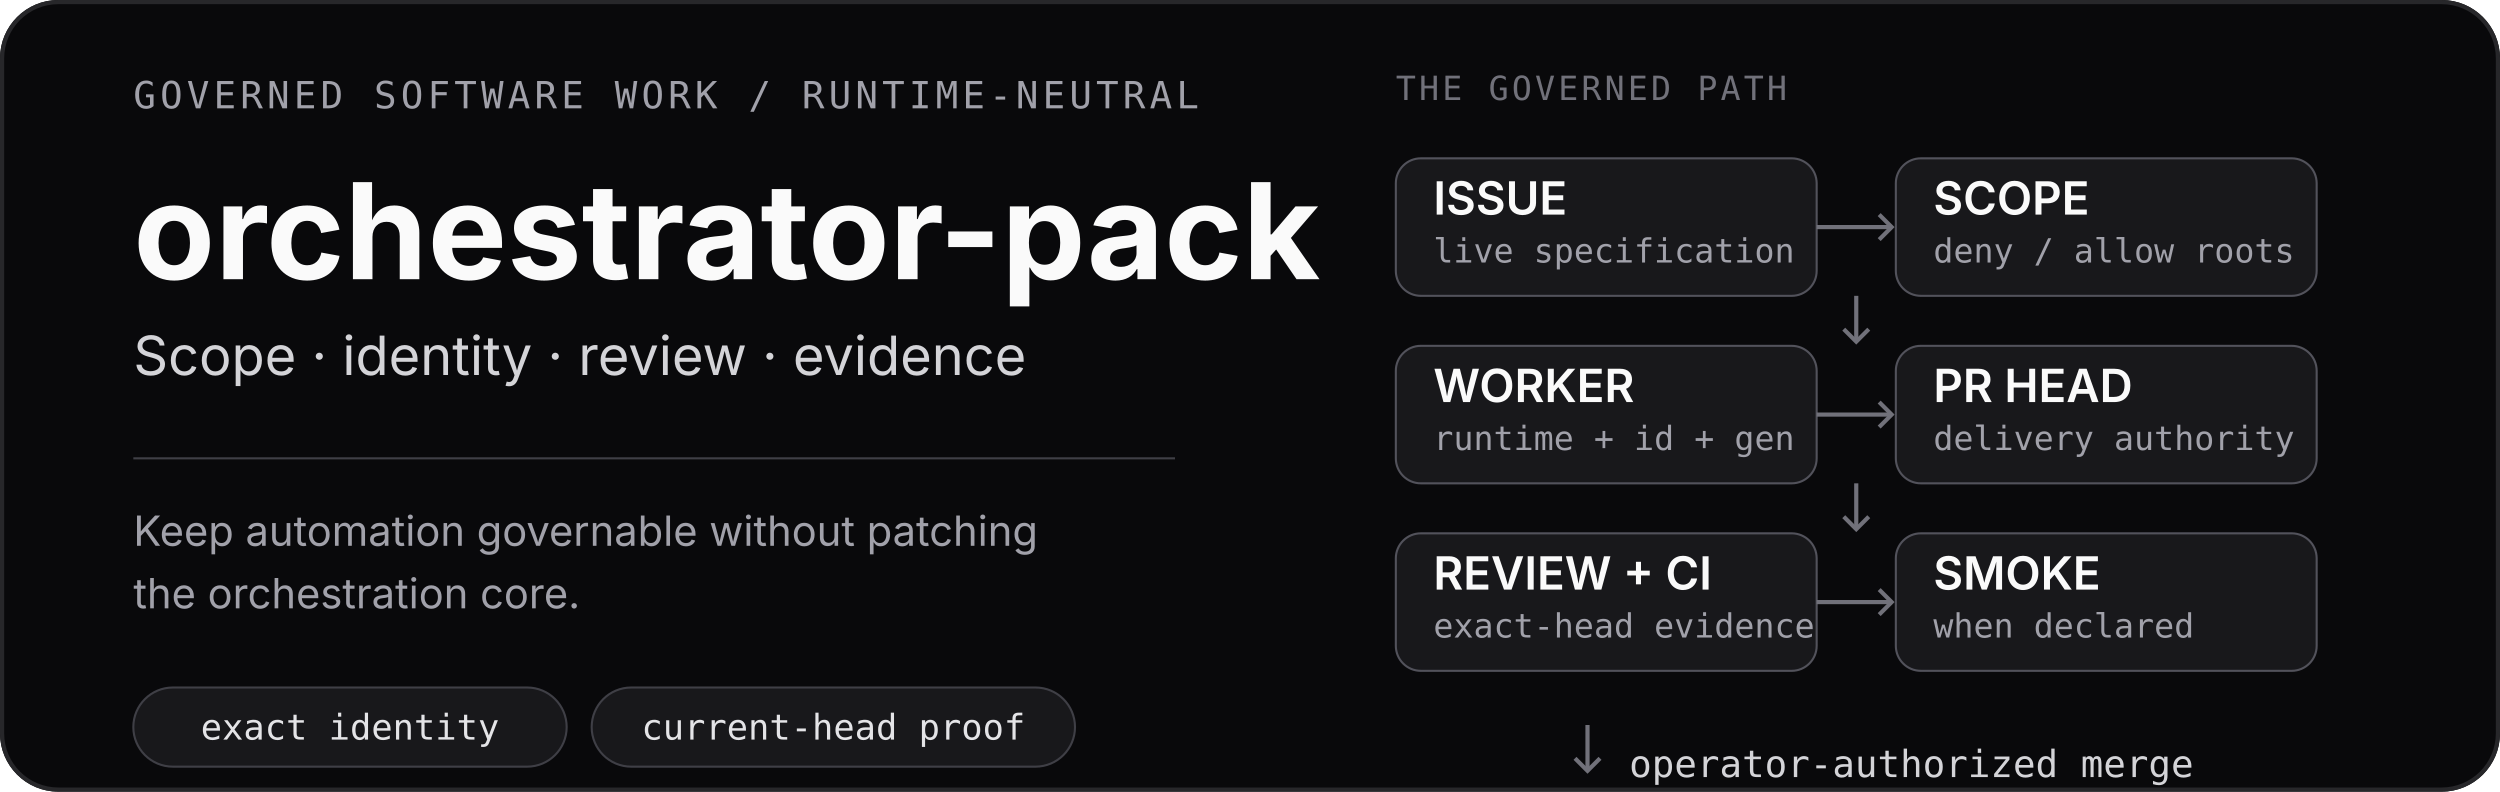
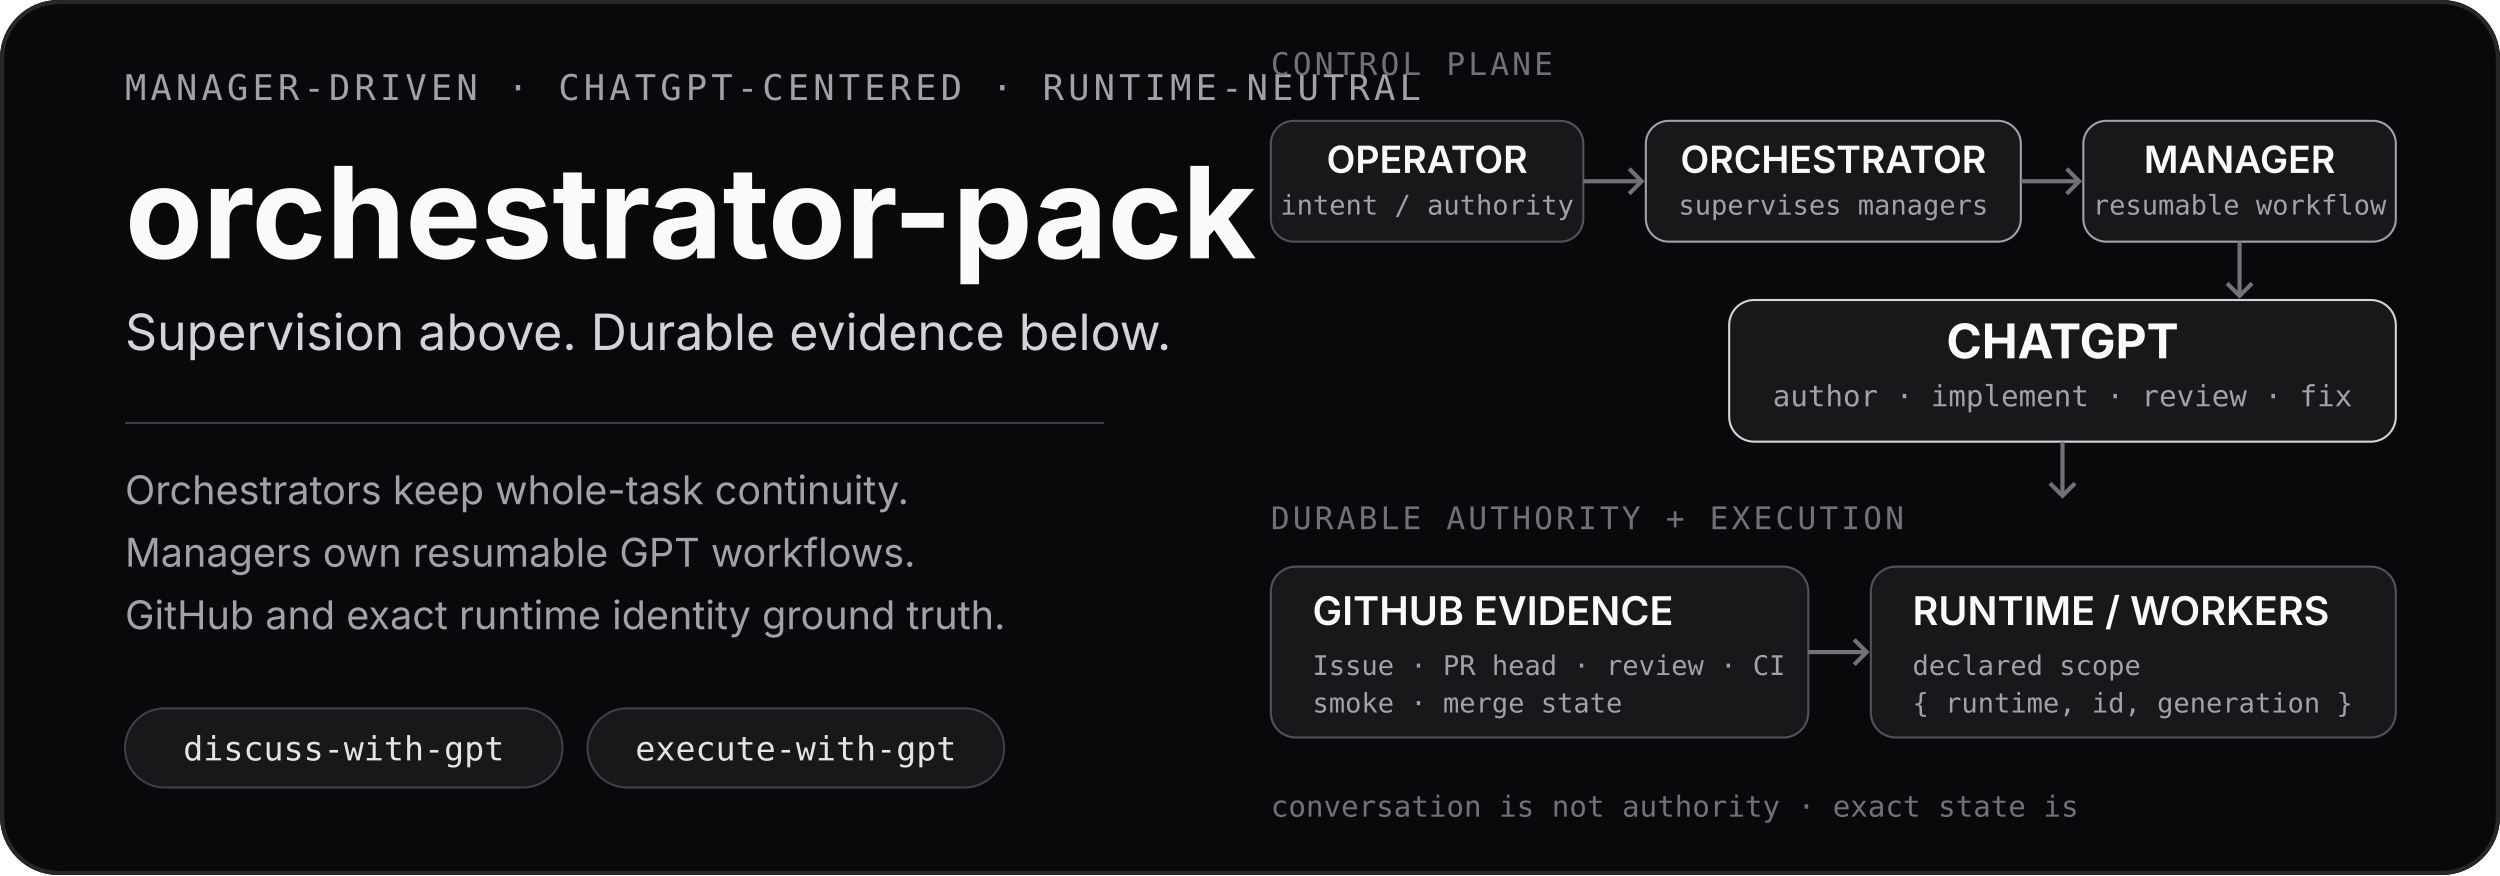
- <svg xmlns="http://www.w3.org/2000/svg" width="1200" height="380" viewBox="0 0 1200 380" role="img" aria-labelledby="title desc">
-   <rect width="1200" height="380" rx="28" fill="#09090b" />
-   <rect x="1" y="1" width="1198" height="378" rx="27" fill="none" stroke="#27272a" stroke-width="2" />
-   <g transform="translate(64 52)">
-     <text x="0" y="0" fill="#a1a1aa" font-size="18" font-family="ui-monospace, SFMono-Regular, Menlo, monospace" letter-spacing="2">GOVERNED SOFTWARE WORK / RUNTIME-NEUTRAL</text>
-     <text x="0" y="82" fill="#fafafa" font-size="64" font-weight="700" font-family="-apple-system, BlinkMacSystemFont, Segoe UI, sans-serif">orchestrator-pack</text>
-     <text x="0" y="128" fill="#d4d4d8" font-size="26" font-family="-apple-system, BlinkMacSystemFont, Segoe UI, sans-serif">Scope · identity · review · evidence</text>
-     <line x1="0" y1="168" x2="500" y2="168" stroke="#3f3f46" stroke-width="1" />
-     <text x="0" y="210" fill="#a1a1aa" font-size="20" font-family="-apple-system, BlinkMacSystemFont, Segoe UI, sans-serif">Keep automation governable without patching</text>
-     <text x="0" y="240" fill="#a1a1aa" font-size="20" font-family="-apple-system, BlinkMacSystemFont, Segoe UI, sans-serif">the orchestration core.</text>
-     <g transform="translate(0 278)">
-       <rect width="208" height="38" rx="19" fill="#18181b" stroke="#3f3f46" />
-       <text x="104" y="25" text-anchor="middle" fill="#e4e4e7" font-size="17" font-family="ui-monospace, SFMono-Regular, Menlo, monospace">exact identity</text>
-       <rect x="220" width="232" height="38" rx="19" fill="#18181b" stroke="#3f3f46" />
-       <text x="336" y="25" text-anchor="middle" fill="#e4e4e7" font-size="17" font-family="ui-monospace, SFMono-Regular, Menlo, monospace">current-head proof</text>
+ <svg xmlns="http://www.w3.org/2000/svg" width="1200" height="420" viewBox="0 0 1200 420" role="img" aria-labelledby="title desc">
+   <rect width="1200" height="420" rx="28" fill="#09090b" />
+   <rect x="1" y="1" width="1198" height="418" rx="27" fill="none" stroke="#27272a" stroke-width="2" />
+   <g transform="translate(60 48)">
+     <text x="0" y="0" fill="#a1a1aa" font-size="17" font-family="ui-monospace, SFMono-Regular, Menlo, monospace" letter-spacing="2">MANAGER-DRIVEN · CHATGPT-CENTERED · RUNTIME-NEUTRAL</text>
+     <text x="0" y="76" fill="#fafafa" font-size="61" font-weight="700" font-family="-apple-system, BlinkMacSystemFont, Segoe UI, sans-serif">orchestrator-pack</text>
+     <text x="0" y="120" fill="#d4d4d8" font-size="24" font-family="-apple-system, BlinkMacSystemFont, Segoe UI, sans-serif">Supervision above. Durable evidence below.</text>
+     <line x1="0" y1="155" x2="470" y2="155" stroke="#3f3f46" />
+     <text x="0" y="194" fill="#a1a1aa" font-size="19" font-family="-apple-system, BlinkMacSystemFont, Segoe UI, sans-serif">Orchestrators keep whole-task continuity.</text>
+     <text x="0" y="224" fill="#a1a1aa" font-size="19" font-family="-apple-system, BlinkMacSystemFont, Segoe UI, sans-serif">Managers own resumable GPT workflows.</text>
+     <text x="0" y="254" fill="#a1a1aa" font-size="19" font-family="-apple-system, BlinkMacSystemFont, Segoe UI, sans-serif">GitHub and exact runtime identity ground truth.</text>
+     <g transform="translate(0 292)">
+       <rect width="210" height="38" rx="19" fill="#18181b" stroke="#3f3f46" />
+       <text x="105" y="25" text-anchor="middle" fill="#e4e4e7" font-size="16" font-family="ui-monospace, SFMono-Regular, Menlo, monospace">discuss-with-gpt</text>
+       <rect x="222" width="200" height="38" rx="19" fill="#18181b" stroke="#3f3f46" />
+       <text x="322" y="25" text-anchor="middle" fill="#e4e4e7" font-size="16" font-family="ui-monospace, SFMono-Regular, Menlo, monospace">execute-with-gpt</text>
    </g>
  </g>
-   <g transform="translate(670 48)">
-     <text x="0" y="0" fill="#71717a" font-size="16" font-family="ui-monospace, SFMono-Regular, Menlo, monospace" letter-spacing="1.5">THE GOVERNED PATH</text>
-     <g transform="translate(0 28)">
-       <rect x="0" y="0" width="202" height="66" rx="12" fill="#18181b" stroke="#52525b" />
-       <text x="18" y="27" fill="#fafafa" font-size="22" font-weight="600" font-family="-apple-system, BlinkMacSystemFont, Segoe UI, sans-serif">ISSUE</text>
-       <text x="18" y="50" fill="#a1a1aa" font-size="16" font-family="ui-monospace, SFMono-Regular, Menlo, monospace">live specification</text>
-       <line x1="202" y1="33" x2="238" y2="33" stroke="#71717a" stroke-width="2" />
-       <path d="M232 27 L238 33 L232 39" fill="none" stroke="#71717a" stroke-width="2" />
-       <rect x="240" y="0" width="202" height="66" rx="12" fill="#18181b" stroke="#52525b" />
-       <text x="258" y="27" fill="#fafafa" font-size="22" font-weight="600" font-family="-apple-system, BlinkMacSystemFont, Segoe UI, sans-serif">SCOPE</text>
-       <text x="258" y="50" fill="#a1a1aa" font-size="16" font-family="ui-monospace, SFMono-Regular, Menlo, monospace">deny / allow roots</text>
+   <g transform="translate(610 36)">
+     <text x="0" y="0" fill="#71717a" font-size="15" font-family="ui-monospace, SFMono-Regular, Menlo, monospace" letter-spacing="1.5">CONTROL PLANE</text>
+     <g transform="translate(0 22)">
+       <rect x="0" y="0" width="150" height="58" rx="11" fill="#18181b" stroke="#52525b" />
+       <text x="75" y="25" text-anchor="middle" fill="#fafafa" font-size="18" font-weight="600" font-family="-apple-system, BlinkMacSystemFont, Segoe UI, sans-serif">OPERATOR</text>
+       <text x="75" y="45" text-anchor="middle" fill="#a1a1aa" font-size="13" font-family="ui-monospace, SFMono-Regular, Menlo, monospace">intent / authority</text>
+       <line x1="150" y1="29" x2="178" y2="29" stroke="#71717a" stroke-width="2" />
+       <path d="M172 23 L178 29 L172 35" fill="none" stroke="#71717a" stroke-width="2" />
+       <rect x="180" y="0" width="180" height="58" rx="11" fill="#18181b" stroke="#a1a1aa" />
+       <text x="270" y="25" text-anchor="middle" fill="#fafafa" font-size="18" font-weight="600" font-family="-apple-system, BlinkMacSystemFont, Segoe UI, sans-serif">ORCHESTRATOR</text>
+       <text x="270" y="45" text-anchor="middle" fill="#a1a1aa" font-size="13" font-family="ui-monospace, SFMono-Regular, Menlo, monospace">supervises managers</text>
+       <line x1="360" y1="29" x2="388" y2="29" stroke="#71717a" stroke-width="2" />
+       <path d="M382 23 L388 29 L382 35" fill="none" stroke="#71717a" stroke-width="2" />
+       <rect x="390" y="0" width="150" height="58" rx="11" fill="#18181b" stroke="#a1a1aa" />
+       <text x="465" y="25" text-anchor="middle" fill="#fafafa" font-size="18" font-weight="600" font-family="-apple-system, BlinkMacSystemFont, Segoe UI, sans-serif">MANAGER</text>
+       <text x="465" y="45" text-anchor="middle" fill="#a1a1aa" font-size="13" font-family="ui-monospace, SFMono-Regular, Menlo, monospace">resumable workflow</text>
    </g>
-     <line x1="221" y1="94" x2="221" y2="116" stroke="#71717a" stroke-width="2" />
-     <path d="M215 110 L221 116 L227 110" fill="none" stroke="#71717a" stroke-width="2" />
-     <g transform="translate(0 118)">
-       <rect x="0" y="0" width="202" height="66" rx="12" fill="#18181b" stroke="#52525b" />
-       <text x="18" y="27" fill="#fafafa" font-size="22" font-weight="600" font-family="-apple-system, BlinkMacSystemFont, Segoe UI, sans-serif">WORKER</text>
-       <text x="18" y="50" fill="#a1a1aa" font-size="16" font-family="ui-monospace, SFMono-Regular, Menlo, monospace">runtime + id + gen</text>
-       <line x1="202" y1="33" x2="238" y2="33" stroke="#71717a" stroke-width="2" />
-       <path d="M232 27 L238 33 L232 39" fill="none" stroke="#71717a" stroke-width="2" />
-       <rect x="240" y="0" width="202" height="66" rx="12" fill="#18181b" stroke="#52525b" />
-       <text x="258" y="27" fill="#fafafa" font-size="22" font-weight="600" font-family="-apple-system, BlinkMacSystemFont, Segoe UI, sans-serif">PR HEAD</text>
-       <text x="258" y="50" fill="#a1a1aa" font-size="16" font-family="ui-monospace, SFMono-Regular, Menlo, monospace">delivery authority</text>
+     <line x1="465" y1="80" x2="465" y2="106" stroke="#71717a" stroke-width="2" />
+     <path d="M459 100 L465 106 L471 100" fill="none" stroke="#71717a" stroke-width="2" />
+     <g transform="translate(220 108)">
+       <rect width="320" height="68" rx="12" fill="#18181b" stroke="#d4d4d8" />
+       <text x="160" y="28" text-anchor="middle" fill="#fafafa" font-size="23" font-weight="650" font-family="-apple-system, BlinkMacSystemFont, Segoe UI, sans-serif">CHATGPT</text>
+       <text x="160" y="51" text-anchor="middle" fill="#a1a1aa" font-size="14" font-family="ui-monospace, SFMono-Regular, Menlo, monospace">author · implement · review · fix</text>
    </g>
-     <line x1="221" y1="184" x2="221" y2="206" stroke="#71717a" stroke-width="2" />
-     <path d="M215 200 L221 206 L227 200" fill="none" stroke="#71717a" stroke-width="2" />
-     <g transform="translate(0 208)">
-       <rect x="0" y="0" width="202" height="66" rx="12" fill="#18181b" stroke="#52525b" />
-       <text x="18" y="27" fill="#fafafa" font-size="22" font-weight="600" font-family="-apple-system, BlinkMacSystemFont, Segoe UI, sans-serif">REVIEW + CI</text>
-       <text x="18" y="50" fill="#a1a1aa" font-size="16" font-family="ui-monospace, SFMono-Regular, Menlo, monospace">exact-head evidence</text>
-       <line x1="202" y1="33" x2="238" y2="33" stroke="#71717a" stroke-width="2" />
-       <path d="M232 27 L238 33 L232 39" fill="none" stroke="#71717a" stroke-width="2" />
-       <rect x="240" y="0" width="202" height="66" rx="12" fill="#18181b" stroke="#52525b" />
-       <text x="258" y="27" fill="#fafafa" font-size="22" font-weight="600" font-family="-apple-system, BlinkMacSystemFont, Segoe UI, sans-serif">SMOKE</text>
-       <text x="258" y="50" fill="#a1a1aa" font-size="16" font-family="ui-monospace, SFMono-Regular, Menlo, monospace">when declared</text>
+     <line x1="380" y1="176" x2="380" y2="202" stroke="#71717a" stroke-width="2" />
+     <path d="M374 196 L380 202 L386 196" fill="none" stroke="#71717a" stroke-width="2" />
+     <text x="0" y="218" fill="#71717a" font-size="15" font-family="ui-monospace, SFMono-Regular, Menlo, monospace" letter-spacing="1.5">DURABLE AUTHORITY + EXECUTION</text>
+     <g transform="translate(0 236)">
+       <rect x="0" y="0" width="258" height="82" rx="12" fill="#18181b" stroke="#52525b" />
+       <text x="20" y="28" fill="#fafafa" font-size="19" font-weight="600" font-family="-apple-system, BlinkMacSystemFont, Segoe UI, sans-serif">GITHUB EVIDENCE</text>
+       <text x="20" y="52" fill="#a1a1aa" font-size="13" font-family="ui-monospace, SFMono-Regular, Menlo, monospace">Issue · PR head · review · CI</text>
+       <text x="20" y="70" fill="#a1a1aa" font-size="13" font-family="ui-monospace, SFMono-Regular, Menlo, monospace">smoke · merge state</text>
+       <line x1="258" y1="41" x2="286" y2="41" stroke="#71717a" stroke-width="2" />
+       <path d="M280 35 L286 41 L280 47" fill="none" stroke="#71717a" stroke-width="2" />
+       <rect x="288" y="0" width="252" height="82" rx="12" fill="#18181b" stroke="#52525b" />
+       <text x="308" y="28" fill="#fafafa" font-size="19" font-weight="600" font-family="-apple-system, BlinkMacSystemFont, Segoe UI, sans-serif">RUNTIME / WORKERS</text>
+       <text x="308" y="52" fill="#a1a1aa" font-size="13" font-family="ui-monospace, SFMono-Regular, Menlo, monospace">declared scope</text>
+       <text x="308" y="70" fill="#a1a1aa" font-size="13" font-family="ui-monospace, SFMono-Regular, Menlo, monospace">{ runtime, id, generation }</text>
    </g>
-     <g transform="translate(92 300)">
-       <line x1="0" y1="0" x2="0" y2="22" stroke="#71717a" stroke-width="2" />
-       <path d="M-6 16 L0 22 L6 16" fill="none" stroke="#71717a" stroke-width="2" />
-       <text x="20" y="25" fill="#d4d4d8" font-size="18" font-family="ui-monospace, SFMono-Regular, Menlo, monospace">operator-authorized merge</text>
-     </g>
+     <text x="0" y="356" fill="#71717a" font-size="14" font-family="ui-monospace, SFMono-Regular, Menlo, monospace">conversation is not authority · exact state is</text>
  </g>
</svg>
